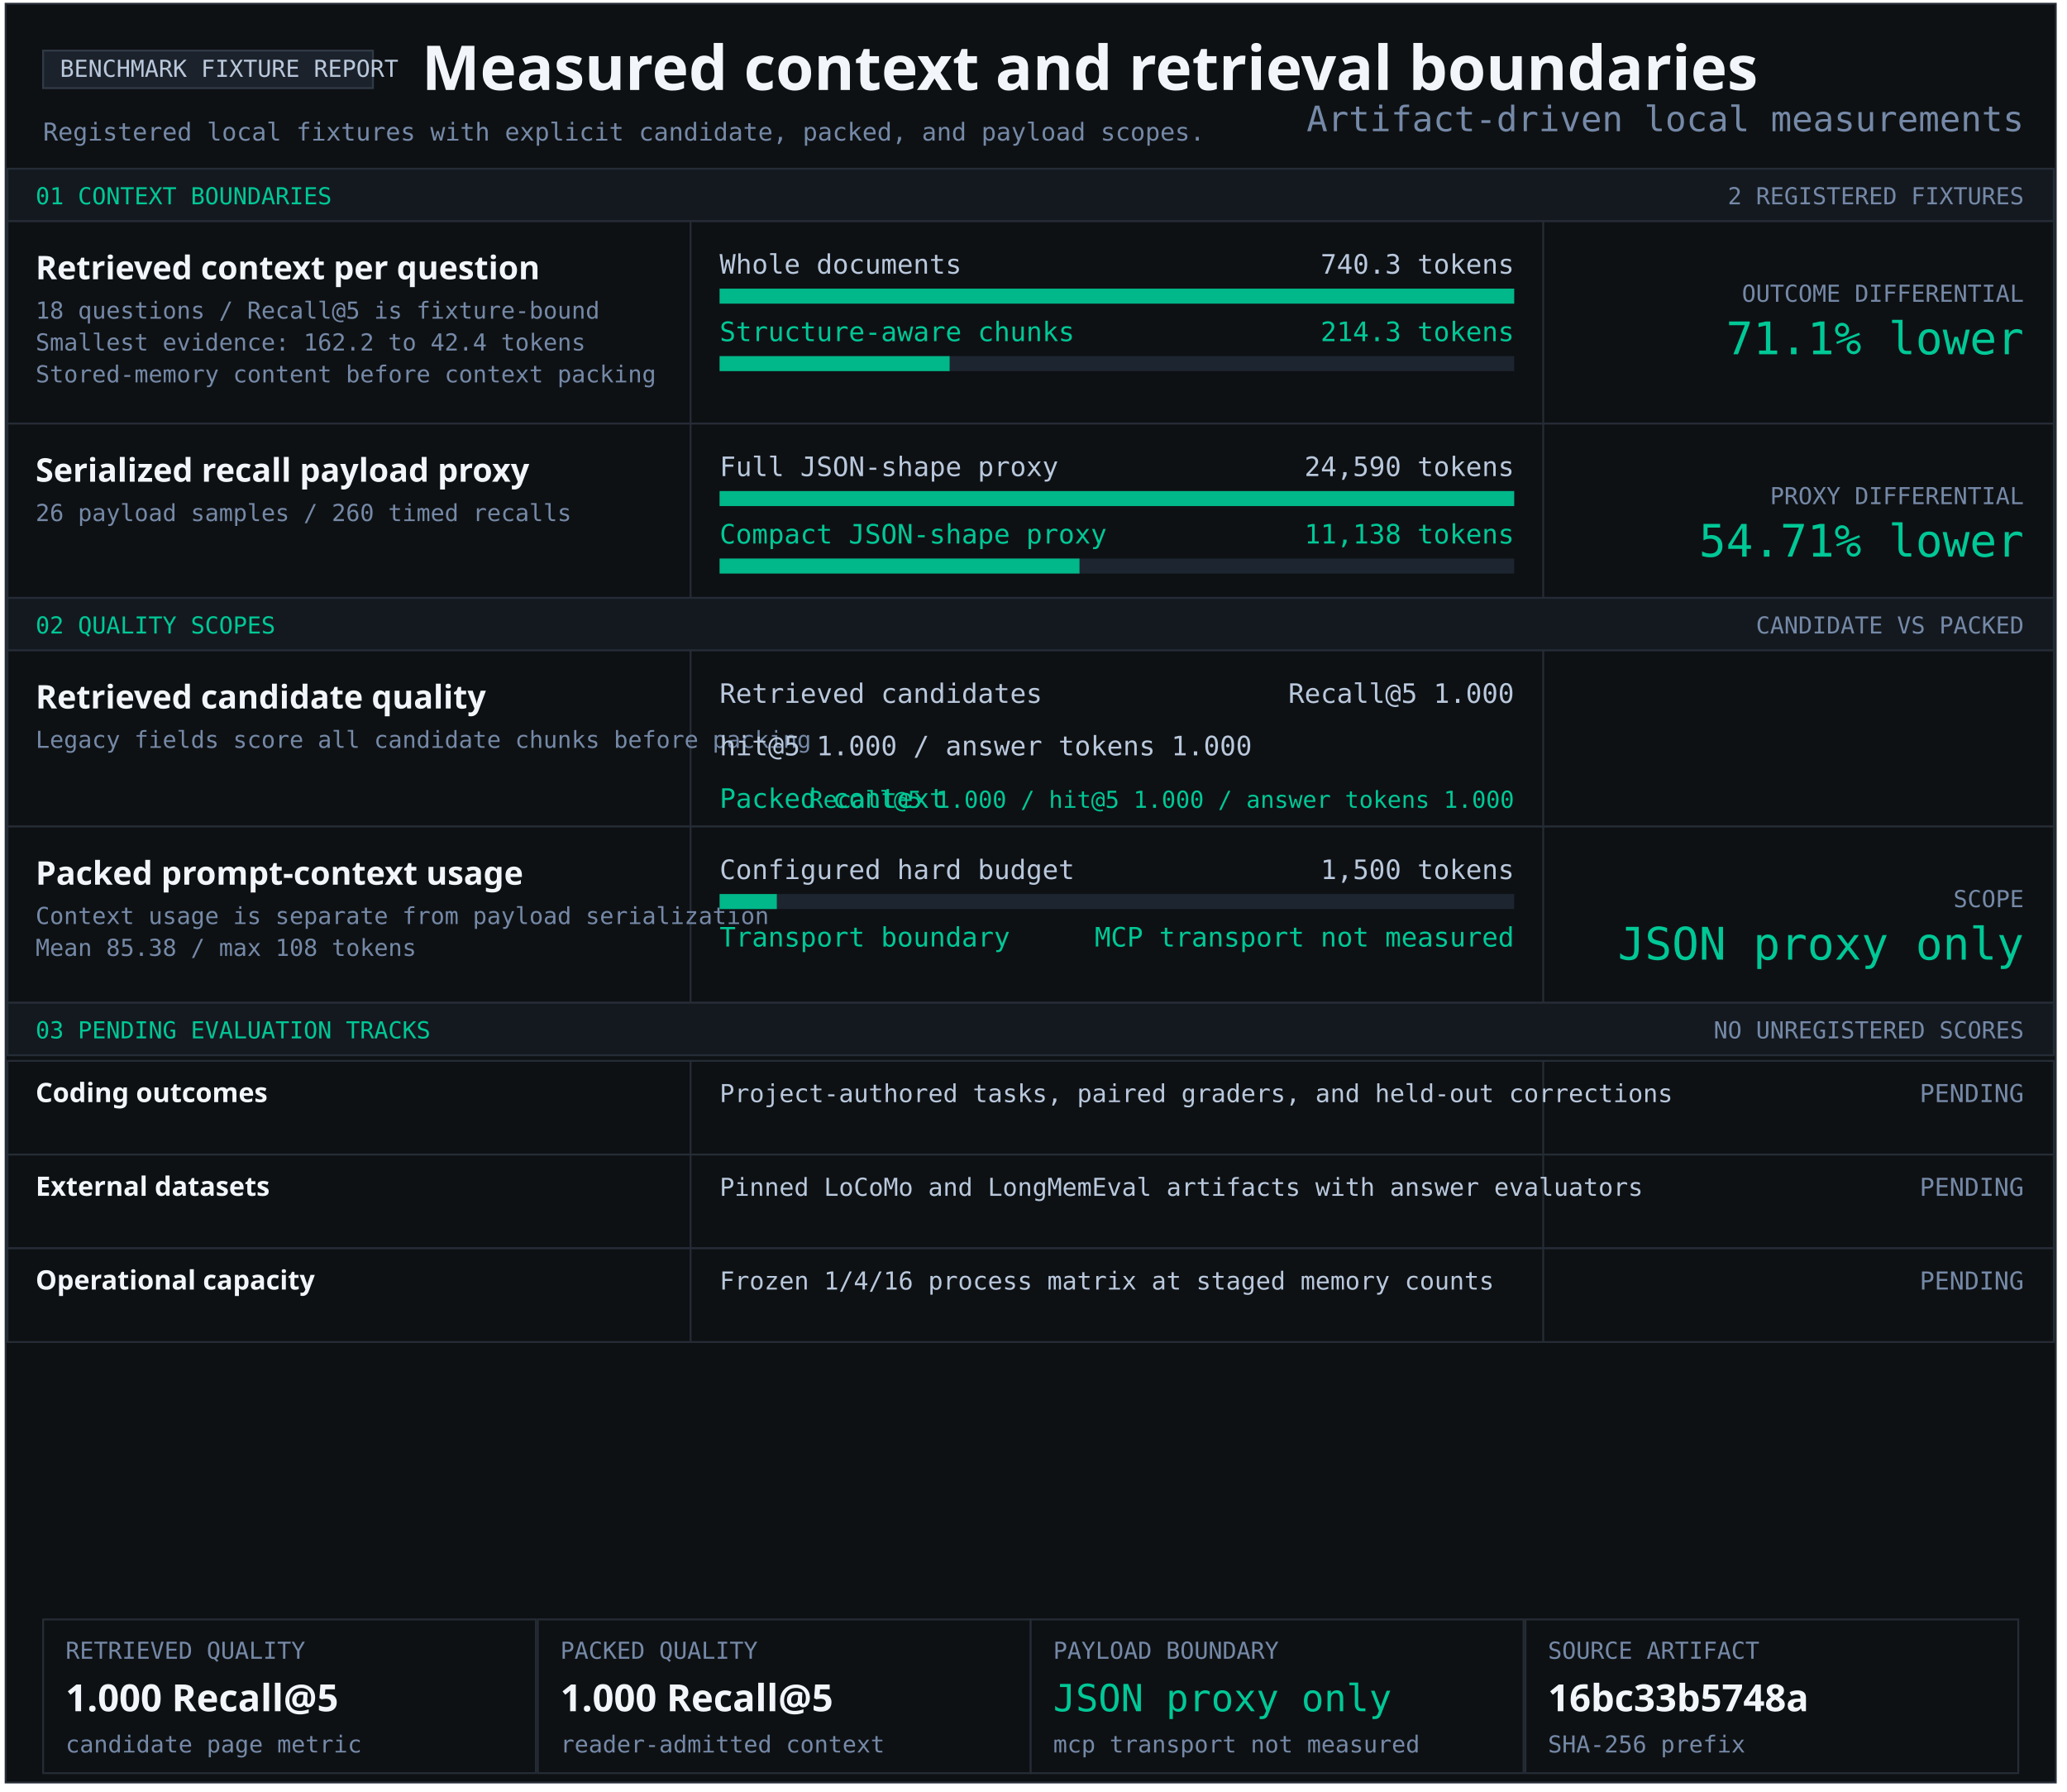
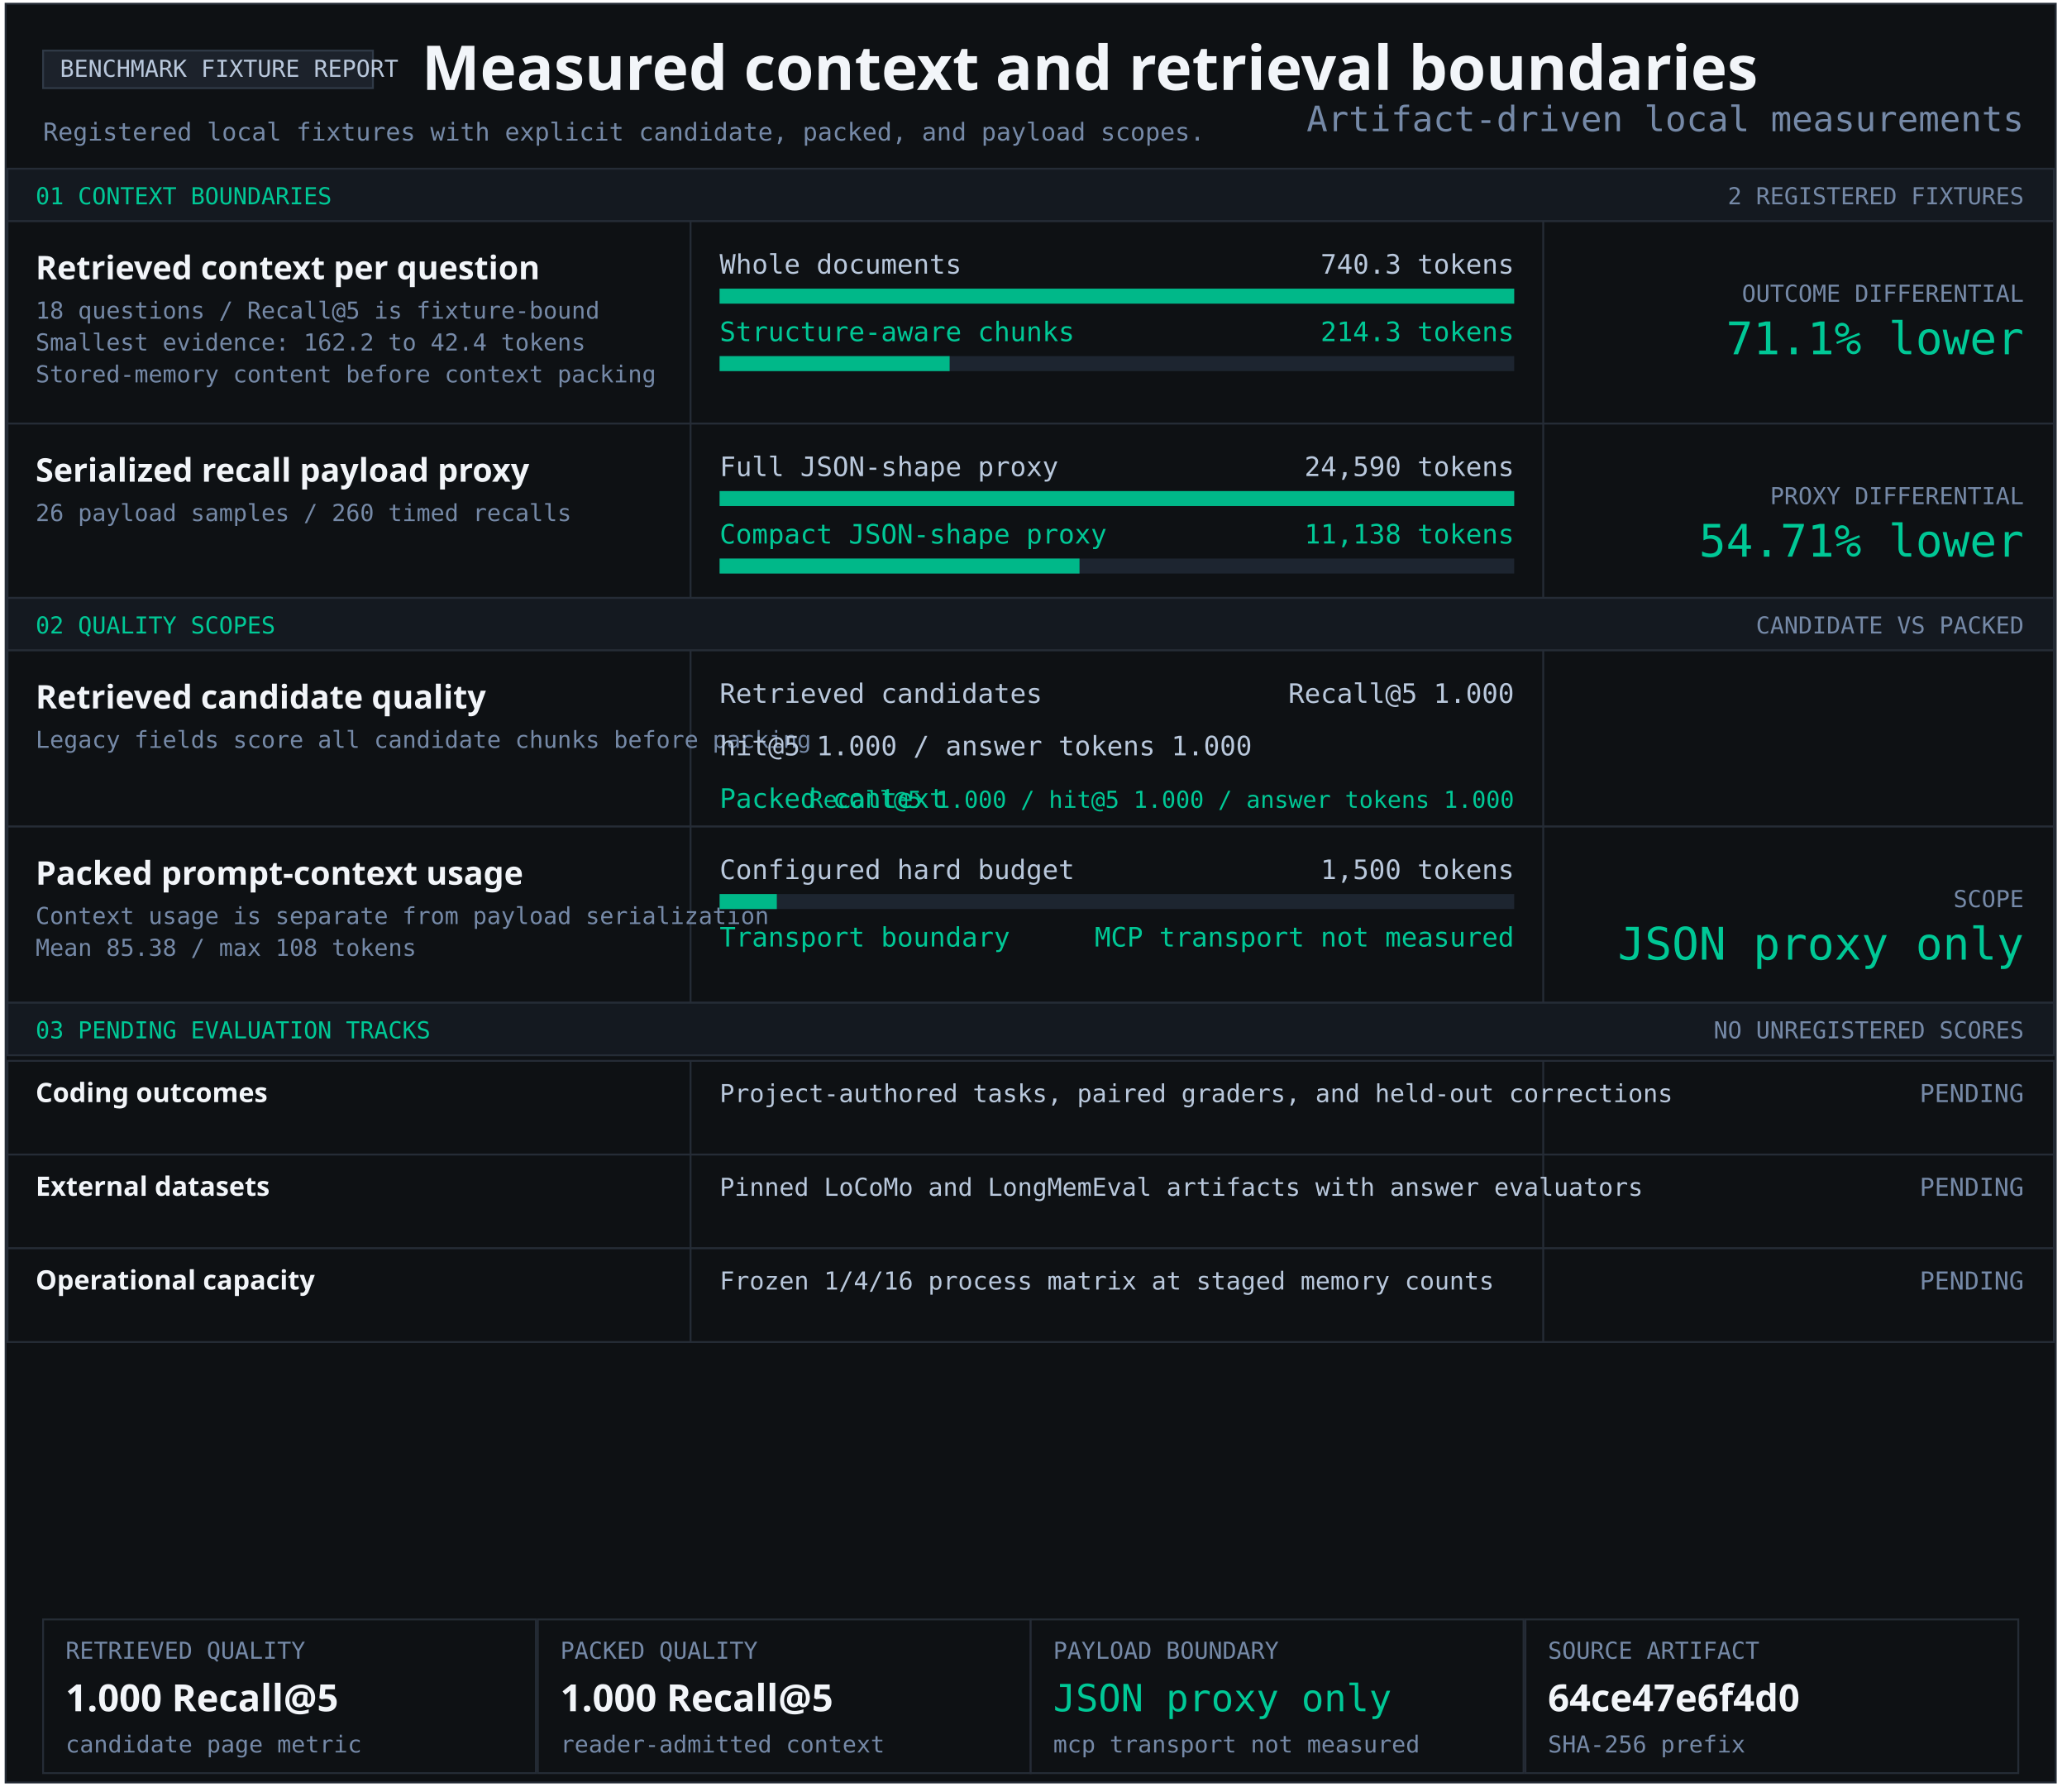
<svg xmlns="http://www.w3.org/2000/svg" width="1103" height="956" viewBox="0 0 1103 956" role="img" aria-labelledby="title desc">
  <style>text{font-family:Consolas,monospace;fill:#b9c8dc} .heading{font-family:Segoe UI,sans-serif;font-weight:700;fill:#f2f5f9} .green{fill:#00c896}.muted{fill:#7589a7}</style>
  <rect x="3" y="2" width="1094" height="949" fill="#0e1114" stroke="#252c36" />
  <rect x="23" y="27" width="176" height="20" fill="#1c222b" stroke="#303a47" />
  <text x="32" y="41" font-size="12.5" text-anchor="start">BENCHMARK FIXTURE REPORT</text>
  <text x="225" y="48" font-size="33" class="heading" text-anchor="start">Measured context and retrieval boundaries</text>
  <text x="23" y="75" font-size="13.2" class="muted" text-anchor="start">Registered local fixtures with explicit candidate, packed, and payload scopes.</text>
  <rect x="4" y="90" width="1092" height="28" fill="#141920" stroke="#252c36" />
  <text x="19" y="109" font-size="12.5" class="green" text-anchor="start">01 CONTEXT BOUNDARIES</text>
  <text x="1080" y="109" font-size="12.5" class="muted" text-anchor="end">2 REGISTERED FIXTURES</text>
  <rect x="4" y="118" width="1092" height="108" fill="#0e1114" stroke="#252c36" />
  <rect x="368" y="118" width="1" height="108" fill="#252c36" />
  <rect x="823" y="118" width="1" height="108" fill="#252c36" />
  <g aria-label="Structure-aware chunking; 740.3 to 214.3 tokens">
    <text x="19" y="149" font-size="17.4" class="heading" text-anchor="start">Retrieved context per question</text>
    <text x="19" y="170" font-size="12.5" class="muted" text-anchor="start">18 questions / Recall@5 is fixture-bound</text>
    <text x="19" y="187" font-size="12.5" class="muted" text-anchor="start">Smallest evidence: 162.2 to 42.4 tokens</text>
    <text x="19" y="204" font-size="12.5" class="muted" text-anchor="start">Stored-memory content before context packing</text>
    <text x="384" y="146" font-size="14.3" text-anchor="start">Whole documents</text>
    <text x="808" y="146" font-size="14.3" text-anchor="end">740.3 tokens</text>
    <rect x="384" y="154" width="424" height="8" fill="#1d2530" />
    <rect x="384" y="154" width="424.00" height="8" fill="#00b889" />
    <text x="384" y="182" font-size="14.3" class="green" text-anchor="start">Structure-aware chunks</text>
    <text x="808" y="182" font-size="14.3" class="green" text-anchor="end">214.3 tokens</text>
    <rect x="384" y="190" width="424" height="8" fill="#1d2530" />
    <rect x="384" y="190" width="122.74" height="8" fill="#00b889" />
    <text x="1080" y="161" font-size="12.5" class="muted" text-anchor="end">OUTCOME DIFFERENTIAL</text>
    <text x="1080" y="189" font-size="24" class="green" text-anchor="end">71.1% lower</text>
  </g>
  <rect x="4" y="226" width="1092" height="93" fill="#0e1114" stroke="#252c36" />
  <rect x="368" y="226" width="1" height="93" fill="#252c36" />
  <rect x="823" y="226" width="1" height="93" fill="#252c36" />
  <g aria-label="Serialized JSON-shape payload proxy; 24,590 full; 11,138 compact">
    <text x="19" y="257" font-size="17.4" class="heading" text-anchor="start">Serialized recall payload proxy</text>
    <text x="19" y="278" font-size="12.5" class="muted" text-anchor="start">26 payload samples / 260 timed recalls</text>
    <text x="384" y="254" font-size="14.3" text-anchor="start">Full JSON-shape proxy</text>
    <text x="808" y="254" font-size="14.3" text-anchor="end">24,590 tokens</text>
    <rect x="384" y="262" width="424" height="8" fill="#1d2530" />
    <rect x="384" y="262" width="424.00" height="8" fill="#00b889" />
    <text x="384" y="290" font-size="14.3" class="green" text-anchor="start">Compact JSON-shape proxy</text>
    <text x="808" y="290" font-size="14.3" class="green" text-anchor="end">11,138 tokens</text>
    <rect x="384" y="298" width="424" height="8" fill="#1d2530" />
    <rect x="384" y="298" width="192.05" height="8" fill="#00b889" />
    <text x="1080" y="269" font-size="12.5" class="muted" text-anchor="end">PROXY DIFFERENTIAL</text>
    <text x="1080" y="297" font-size="24" class="green" text-anchor="end">54.71% lower</text>
  </g>
  <rect x="4" y="319" width="1092" height="28" fill="#141920" stroke="#252c36" />
  <text x="19" y="338" font-size="12.5" class="green" text-anchor="start">02 QUALITY SCOPES</text>
  <text x="1080" y="338" font-size="12.5" class="muted" text-anchor="end">CANDIDATE VS PACKED</text>
  <rect x="4" y="347" width="1092" height="94" fill="#0e1114" stroke="#252c36" />
  <rect x="368" y="347" width="1" height="94" fill="#252c36" />
  <rect x="823" y="347" width="1" height="94" fill="#252c36" />
  <g aria-label="Retrieved candidate quality and packed context quality">
    <text x="19" y="378" font-size="17.4" class="heading" text-anchor="start">Retrieved candidate quality</text>
    <text x="19" y="399" font-size="12.5" class="muted" text-anchor="start">Legacy fields score all candidate chunks before packing</text>
    <text x="384" y="375" font-size="14.3" text-anchor="start">Retrieved candidates</text>
    <text x="808" y="375" font-size="14.3" text-anchor="end">Recall@5 1.000</text>
    <text x="384" y="403" font-size="14.3" text-anchor="start">hit@5 1.000 / answer tokens 1.000</text>
    <text x="384" y="431" font-size="14.3" class="green" text-anchor="start">Packed context</text>
    <text x="808" y="431" font-size="12.5" class="green" text-anchor="end">Recall@5 1.000 / hit@5 1.000 / answer tokens 1.000</text>
  </g>
  <rect x="4" y="441" width="1092" height="94" fill="#0e1114" stroke="#252c36" />
  <rect x="368" y="441" width="1" height="94" fill="#252c36" />
  <rect x="823" y="441" width="1" height="94" fill="#252c36" />
  <text x="19" y="472" font-size="17.4" class="heading" text-anchor="start">Packed prompt-context usage</text>
  <text x="19" y="493" font-size="12.5" class="muted" text-anchor="start">Context usage is separate from payload serialization</text>
  <text x="19" y="510" font-size="12.5" class="muted" text-anchor="start">Mean 85.38 / max 108 tokens</text>
  <text x="384" y="469" font-size="14.3" text-anchor="start">Configured hard budget</text>
  <text x="808" y="469" font-size="14.3" text-anchor="end">1,500 tokens</text>
  <rect x="384" y="477" width="424" height="8" fill="#1d2530" />
  <rect x="384" y="477" width="30.53" height="8" fill="#00b889" />
  <text x="384" y="505" font-size="14.3" class="green" text-anchor="start">Transport boundary</text>
  <text x="808" y="505" font-size="14.3" class="green" text-anchor="end">MCP transport not measured</text>
  <text x="1080" y="484" font-size="12.5" class="muted" text-anchor="end">SCOPE</text>
  <text x="1080" y="512" font-size="24" class="green" text-anchor="end">JSON proxy only</text>
  <rect x="4" y="535" width="1092" height="28" fill="#141920" stroke="#252c36" />
  <text x="19" y="554" font-size="12.5" class="green" text-anchor="start">03 PENDING EVALUATION TRACKS</text>
  <text x="1080" y="554" font-size="12.5" class="muted" text-anchor="end">NO UNREGISTERED SCORES</text>
  <rect x="4" y="566" width="1092" height="50" fill="#0e1114" stroke="#252c36" />
  <rect x="368" y="566" width="1" height="50" fill="#252c36" />
  <rect x="823" y="566" width="1" height="50" fill="#252c36" />
  <text x="19" y="588" font-size="14.3" class="heading" text-anchor="start">Coding outcomes</text>
  <text x="384" y="588" font-size="13.2" text-anchor="start">Project-authored tasks, paired graders, and held-out corrections</text>
  <text x="1080" y="588" font-size="13.2" class="muted" text-anchor="end">PENDING</text>
  <rect x="4" y="616" width="1092" height="50" fill="#0e1114" stroke="#252c36" />
  <rect x="368" y="616" width="1" height="50" fill="#252c36" />
  <rect x="823" y="616" width="1" height="50" fill="#252c36" />
  <text x="19" y="638" font-size="14.3" class="heading" text-anchor="start">External datasets</text>
  <text x="384" y="638" font-size="13.2" text-anchor="start">Pinned LoCoMo and LongMemEval artifacts with answer evaluators</text>
  <text x="1080" y="638" font-size="13.2" class="muted" text-anchor="end">PENDING</text>
  <rect x="4" y="666" width="1092" height="50" fill="#0e1114" stroke="#252c36" />
  <rect x="368" y="666" width="1" height="50" fill="#252c36" />
  <rect x="823" y="666" width="1" height="50" fill="#252c36" />
  <text x="19" y="688" font-size="14.3" class="heading" text-anchor="start">Operational capacity</text>
  <text x="384" y="688" font-size="13.2" text-anchor="start">Frozen 1/4/16 process matrix at staged memory counts</text>
  <text x="1080" y="688" font-size="13.2" class="muted" text-anchor="end">PENDING</text>
  <rect x="23" y="864" width="263" height="82" fill="#0e1114" stroke="#252c36" />
  <text x="35" y="885" font-size="12.5" class="muted" text-anchor="start">RETRIEVED QUALITY</text>
  <text x="35" y="913" font-size="20" class="heading" text-anchor="start">1.000 Recall@5</text>
  <text x="35" y="935" font-size="12.5" class="muted" text-anchor="start">candidate page metric</text>
  <rect x="287" y="864" width="263" height="82" fill="#0e1114" stroke="#252c36" />
  <text x="299" y="885" font-size="12.5" class="muted" text-anchor="start">PACKED QUALITY</text>
  <text x="299" y="913" font-size="20" class="heading" text-anchor="start">1.000 Recall@5</text>
  <text x="299" y="935" font-size="12.5" class="muted" text-anchor="start">reader-admitted context</text>
  <rect x="550" y="864" width="263" height="82" fill="#0e1114" stroke="#252c36" />
  <text x="562" y="885" font-size="12.5" class="muted" text-anchor="start">PAYLOAD BOUNDARY</text>
  <text x="562" y="913" font-size="20" class="green" text-anchor="start">JSON proxy only</text>
  <text x="562" y="935" font-size="12.5" class="muted" text-anchor="start">mcp transport not measured</text>
  <rect x="814" y="864" width="263" height="82" fill="#0e1114" stroke="#252c36" />
  <text x="826" y="885" font-size="12.5" class="muted" text-anchor="start">SOURCE ARTIFACT</text>
-   <text x="826" y="913" font-size="20" class="heading" text-anchor="start">16bc33b5748a</text>
+   <text x="826" y="913" font-size="20" class="heading" text-anchor="start">64ce47e6f4d0</text>
  <text x="826" y="935" font-size="12.5" class="muted" text-anchor="start">SHA-256 prefix</text>
  <text x="1080" y="70" font-size="18.7" class="muted" text-anchor="end">Artifact-driven local measurements</text>
</svg>
